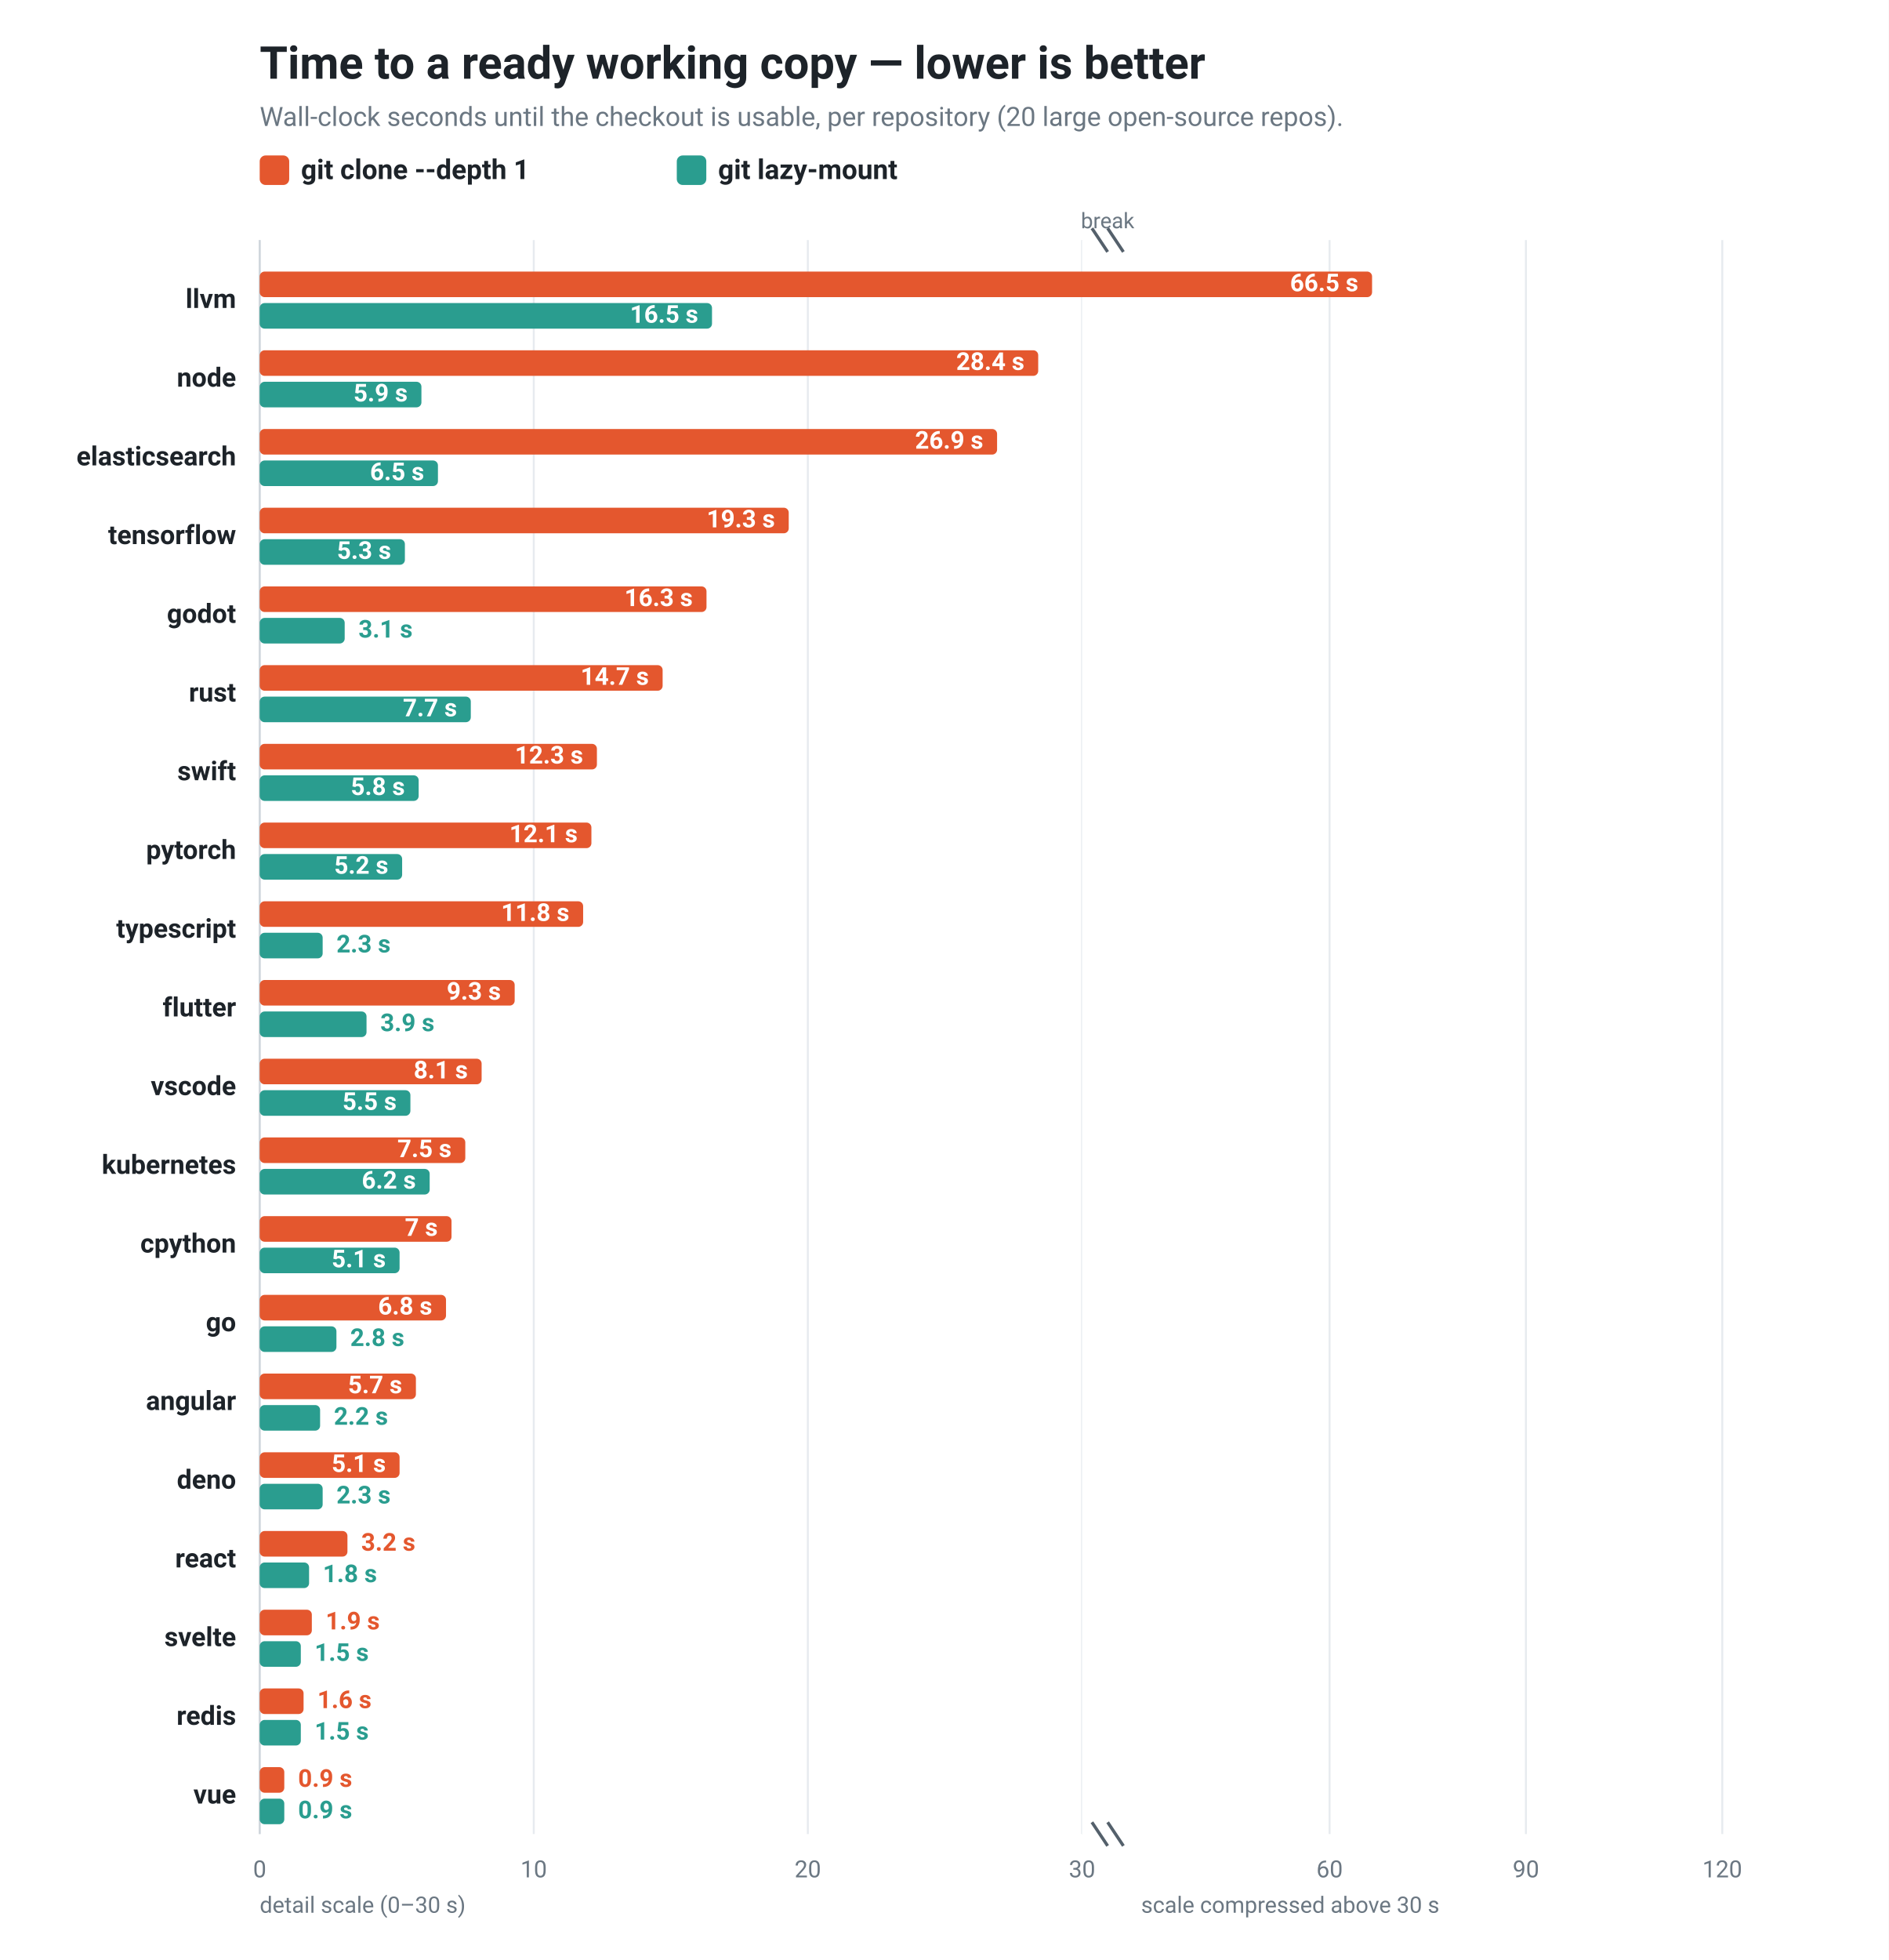
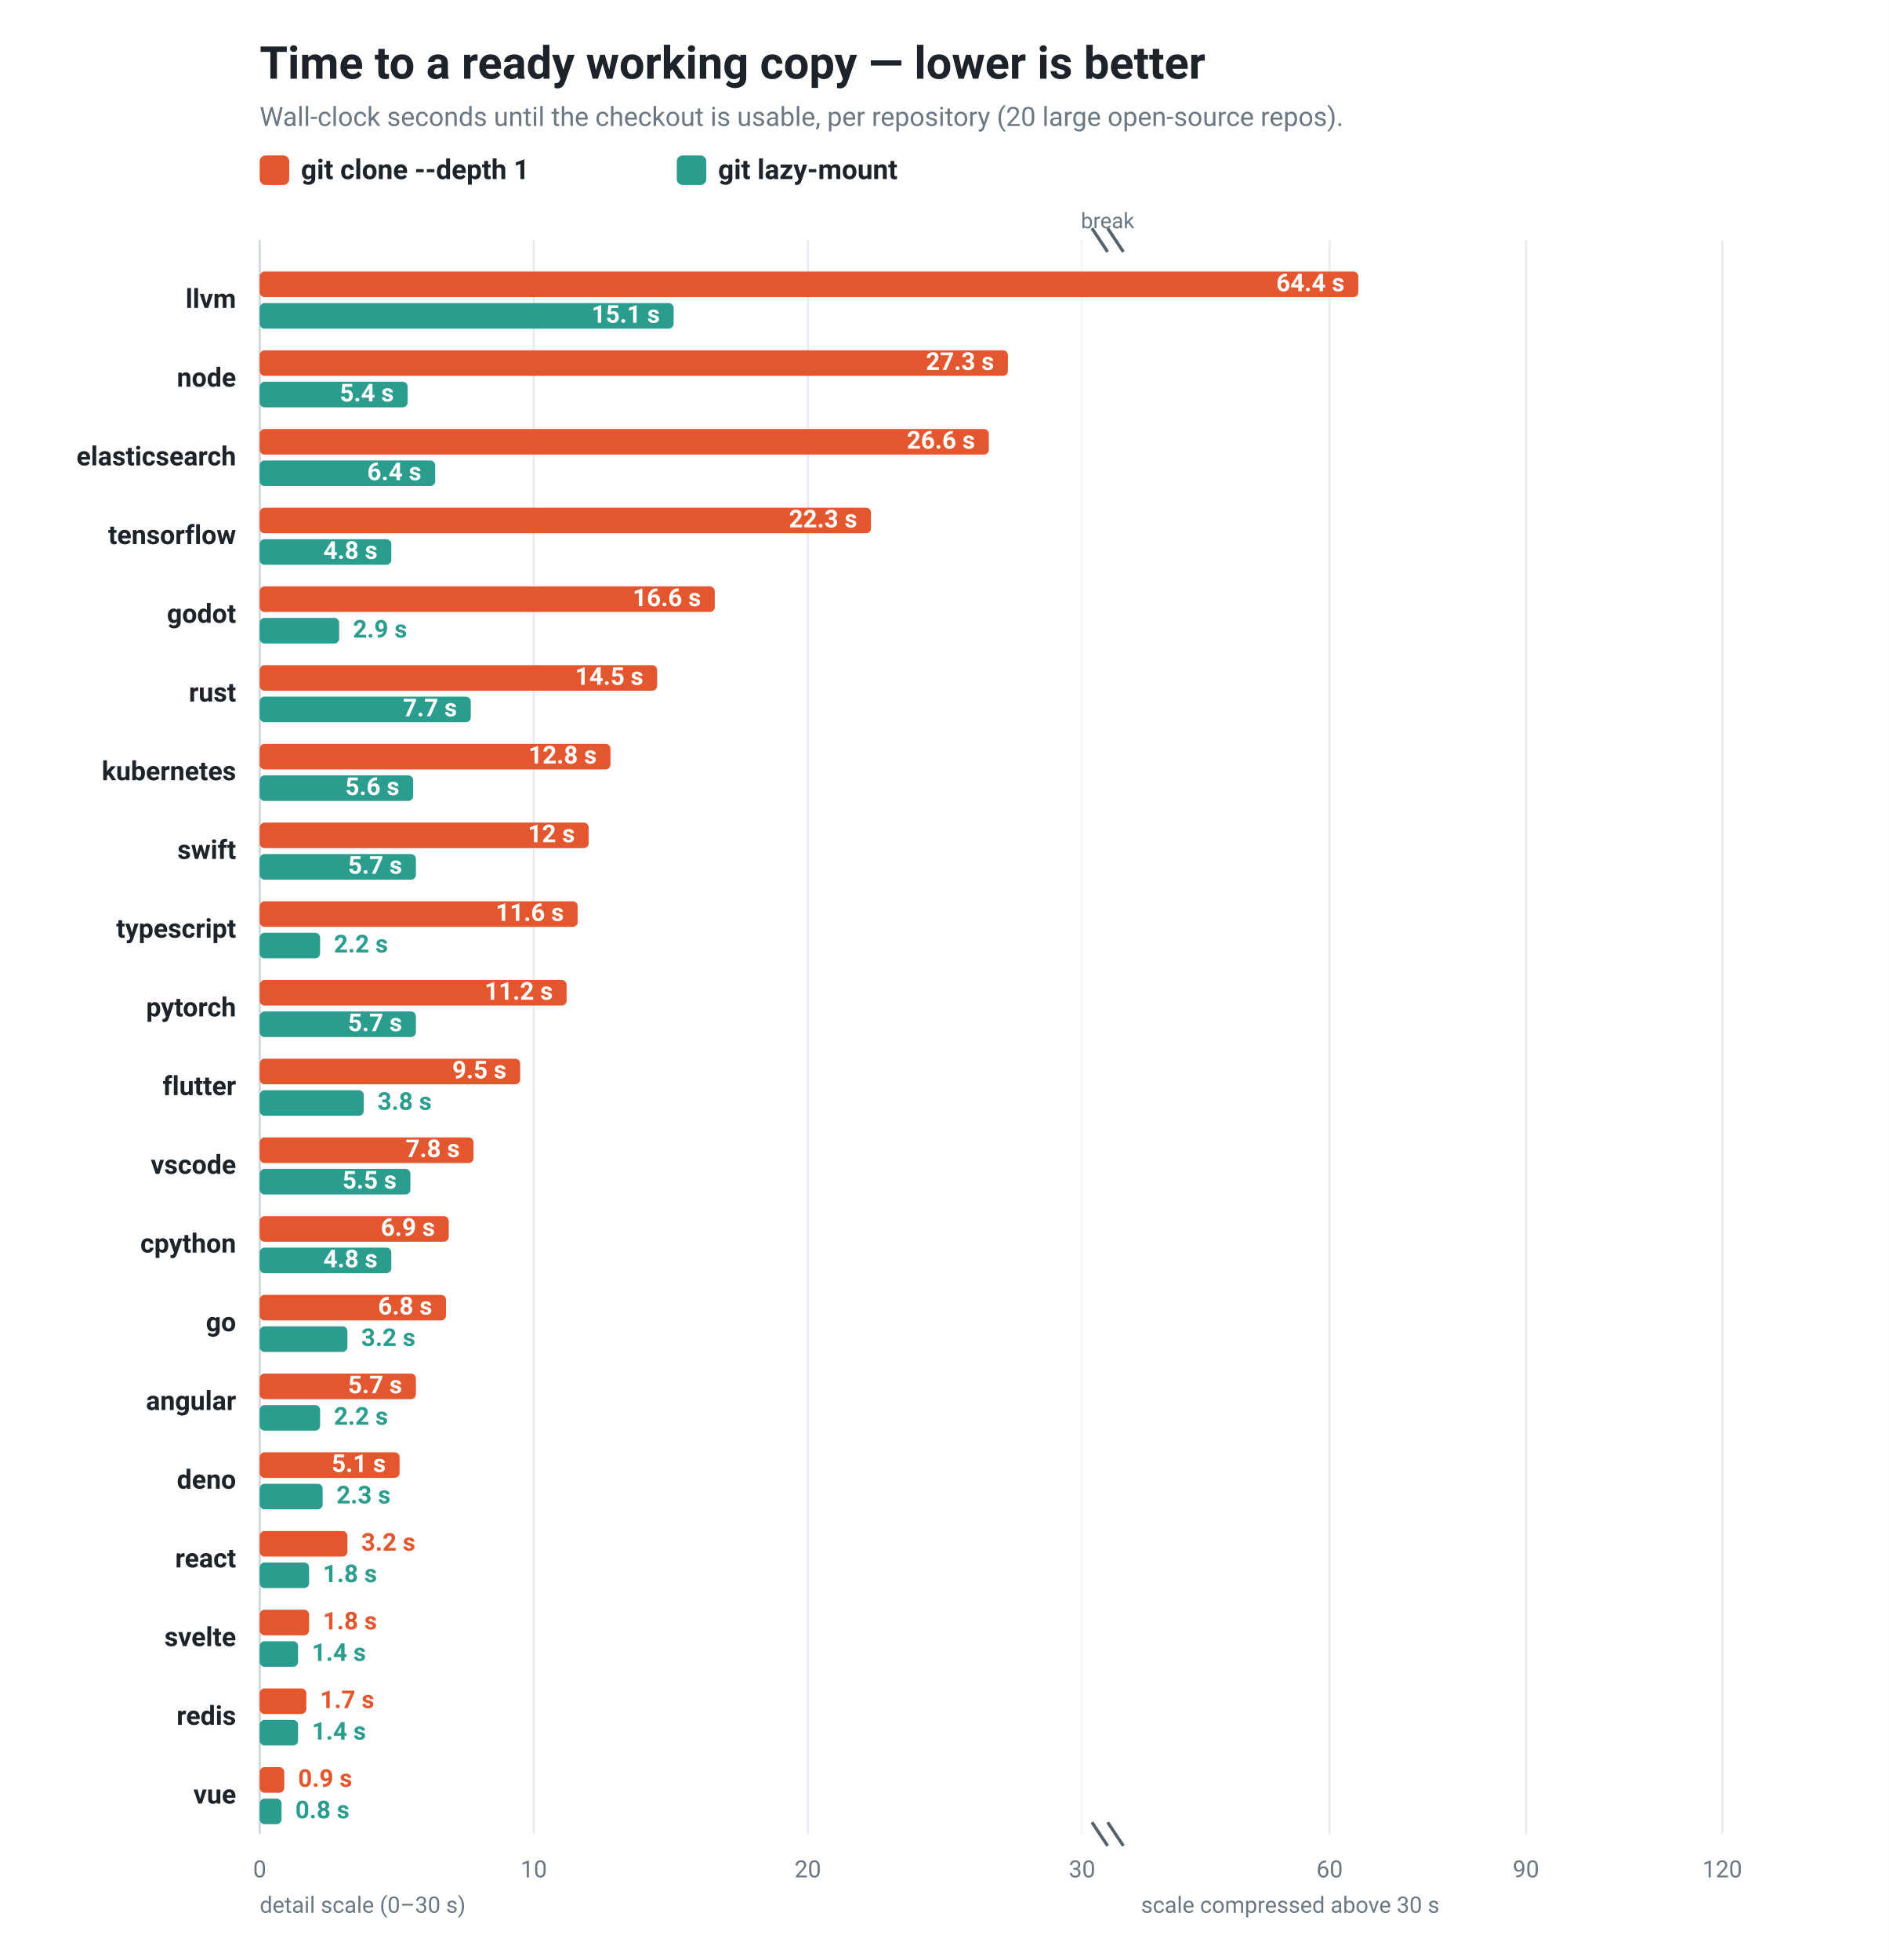
<svg xmlns="http://www.w3.org/2000/svg" width="960" height="996" viewBox="0 0 960 996" font-family="-apple-system,BlinkMacSystemFont,'Segoe UI',Roboto,Helvetica,Arial,sans-serif">
  <rect width="960" height="996" fill="#ffffff" />
  <text x="132" y="40" font-size="23" font-weight="700" fill="#1d2329">Time to a ready working copy — lower is better</text>
  <text x="132" y="64" font-size="13.5" fill="#6b7782">Wall-clock seconds until the checkout is usable, per repository (20 large open-source repos).</text>
  <rect x="132" y="79" width="15" height="15" rx="3" fill="#e4572e" />
  <text x="153" y="91" font-size="14" font-weight="600" fill="#1d2329">git clone --depth 1</text>
  <rect x="344" y="79" width="15" height="15" rx="3" fill="#2a9d8f" />
  <text x="365" y="91" font-size="14" font-weight="600" fill="#1d2329">git lazy-mount</text>
  <line x1="132.0" y1="122" x2="132.0" y2="932" stroke="#e7ebef" stroke-width="1" />
  <text x="132.0" y="954" font-size="12" fill="#6b7782" text-anchor="middle">0</text>
  <line x1="271.3" y1="122" x2="271.3" y2="932" stroke="#e7ebef" stroke-width="1" />
  <text x="271.3" y="954" font-size="12" fill="#6b7782" text-anchor="middle">10</text>
  <line x1="410.6" y1="122" x2="410.6" y2="932" stroke="#e7ebef" stroke-width="1" />
  <text x="410.6" y="954" font-size="12" fill="#6b7782" text-anchor="middle">20</text>
  <line x1="550.0" y1="122" x2="550.0" y2="932" stroke="#e7ebef" stroke-width="1" />
  <text x="550.0" y="954" font-size="12" fill="#6b7782" text-anchor="middle">30</text>
  <line x1="675.8" y1="122" x2="675.8" y2="932" stroke="#e7ebef" stroke-width="1" />
  <text x="675.8" y="954" font-size="12" fill="#6b7782" text-anchor="middle">60</text>
  <line x1="775.6" y1="122" x2="775.6" y2="932" stroke="#e7ebef" stroke-width="1" />
  <text x="775.6" y="954" font-size="12" fill="#6b7782" text-anchor="middle">90</text>
  <line x1="875.4" y1="122" x2="875.4" y2="932" stroke="#e7ebef" stroke-width="1" />
  <text x="875.4" y="954" font-size="12" fill="#6b7782" text-anchor="middle">120</text>
  <line x1="132.0" y1="122" x2="132.0" y2="932" stroke="#cfd6dc" stroke-width="1" />
  <rect x="550.0" y="122" width="26" height="810" fill="#ffffff" />
  <path d="M555.0 116 l8 12 M563.0 116 l8 12" stroke="#54606b" stroke-width="1.6" fill="none" />
  <path d="M555.0 926 l8 12 M563.0 926 l8 12" stroke="#54606b" stroke-width="1.6" fill="none" />
  <text x="563.0" y="116" font-size="11" fill="#6b7782" text-anchor="middle">break</text>
  <text x="580.0" y="972" font-size="11.5" fill="#6b7782">scale compressed above 30 s</text>
  <text x="132" y="972" font-size="11.5" fill="#6b7782">detail scale (0–30 s)</text>
  <text x="120" y="156.5" font-size="13.5" font-weight="600" fill="#1d2329" text-anchor="end">llvm</text>
-   <rect x="132" y="138" width="565.4" height="13" rx="2.5" fill="#e4572e" />
-   <text x="690.4" y="148.0" font-size="12.5" font-weight="700" fill="#ffffff" text-anchor="end">66.5 s</text>
-   <rect x="132" y="154" width="229.9" height="13" rx="2.5" fill="#2a9d8f" />
-   <text x="354.9" y="164.0" font-size="12.5" font-weight="700" fill="#ffffff" text-anchor="end">16.5 s</text>
+   <rect x="132" y="138" width="558.4" height="13" rx="2.5" fill="#e4572e" />
+   <text x="683.4" y="148.0" font-size="12.5" font-weight="700" fill="#ffffff" text-anchor="end">64.4 s</text>
+   <rect x="132" y="154" width="210.4" height="13" rx="2.5" fill="#2a9d8f" />
+   <text x="335.4" y="164.0" font-size="12.5" font-weight="700" fill="#ffffff" text-anchor="end">15.1 s</text>
  <text x="120" y="196.5" font-size="13.5" font-weight="600" fill="#1d2329" text-anchor="end">node</text>
-   <rect x="132" y="178" width="395.7" height="13" rx="2.5" fill="#e4572e" />
-   <text x="520.7" y="188.0" font-size="12.5" font-weight="700" fill="#ffffff" text-anchor="end">28.4 s</text>
-   <rect x="132" y="194" width="82.2" height="13" rx="2.5" fill="#2a9d8f" />
-   <text x="207.2" y="204.0" font-size="12.5" font-weight="700" fill="#ffffff" text-anchor="end">5.9 s</text>
+   <rect x="132" y="178" width="380.3" height="13" rx="2.5" fill="#e4572e" />
+   <text x="505.3" y="188.0" font-size="12.5" font-weight="700" fill="#ffffff" text-anchor="end">27.3 s</text>
+   <rect x="132" y="194" width="75.2" height="13" rx="2.5" fill="#2a9d8f" />
+   <text x="200.2" y="204.0" font-size="12.5" font-weight="700" fill="#ffffff" text-anchor="end">5.4 s</text>
  <text x="120" y="236.5" font-size="13.5" font-weight="600" fill="#1d2329" text-anchor="end">elasticsearch</text>
-   <rect x="132" y="218" width="374.8" height="13" rx="2.5" fill="#e4572e" />
-   <text x="499.8" y="228.0" font-size="12.5" font-weight="700" fill="#ffffff" text-anchor="end">26.9 s</text>
-   <rect x="132" y="234" width="90.6" height="13" rx="2.5" fill="#2a9d8f" />
-   <text x="215.6" y="244.0" font-size="12.5" font-weight="700" fill="#ffffff" text-anchor="end">6.5 s</text>
+   <rect x="132" y="218" width="370.6" height="13" rx="2.5" fill="#e4572e" />
+   <text x="495.6" y="228.0" font-size="12.5" font-weight="700" fill="#ffffff" text-anchor="end">26.6 s</text>
+   <rect x="132" y="234" width="89.2" height="13" rx="2.5" fill="#2a9d8f" />
+   <text x="214.2" y="244.0" font-size="12.5" font-weight="700" fill="#ffffff" text-anchor="end">6.4 s</text>
  <text x="120" y="276.5" font-size="13.5" font-weight="600" fill="#1d2329" text-anchor="end">tensorflow</text>
-   <rect x="132" y="258" width="268.9" height="13" rx="2.5" fill="#e4572e" />
-   <text x="393.9" y="268.0" font-size="12.5" font-weight="700" fill="#ffffff" text-anchor="end">19.3 s</text>
-   <rect x="132" y="274" width="73.8" height="13" rx="2.5" fill="#2a9d8f" />
-   <text x="198.8" y="284.0" font-size="12.5" font-weight="700" fill="#ffffff" text-anchor="end">5.3 s</text>
+   <rect x="132" y="258" width="310.7" height="13" rx="2.5" fill="#e4572e" />
+   <text x="435.7" y="268.0" font-size="12.5" font-weight="700" fill="#ffffff" text-anchor="end">22.3 s</text>
+   <rect x="132" y="274" width="66.9" height="13" rx="2.5" fill="#2a9d8f" />
+   <text x="191.9" y="284.0" font-size="12.5" font-weight="700" fill="#ffffff" text-anchor="end">4.8 s</text>
  <text x="120" y="316.5" font-size="13.5" font-weight="600" fill="#1d2329" text-anchor="end">godot</text>
-   <rect x="132" y="298" width="227.1" height="13" rx="2.5" fill="#e4572e" />
-   <text x="352.1" y="308.0" font-size="12.5" font-weight="700" fill="#ffffff" text-anchor="end">16.3 s</text>
-   <rect x="132" y="314" width="43.2" height="13" rx="2.5" fill="#2a9d8f" />
-   <text x="182.2" y="324.0" font-size="12.5" font-weight="700" fill="#2a9d8f" text-anchor="start">3.1 s</text>
+   <rect x="132" y="298" width="231.3" height="13" rx="2.5" fill="#e4572e" />
+   <text x="356.3" y="308.0" font-size="12.5" font-weight="700" fill="#ffffff" text-anchor="end">16.6 s</text>
+   <rect x="132" y="314" width="40.4" height="13" rx="2.5" fill="#2a9d8f" />
+   <text x="179.4" y="324.0" font-size="12.5" font-weight="700" fill="#2a9d8f" text-anchor="start">2.9 s</text>
  <text x="120" y="356.5" font-size="13.5" font-weight="600" fill="#1d2329" text-anchor="end">rust</text>
-   <rect x="132" y="338" width="204.8" height="13" rx="2.5" fill="#e4572e" />
-   <text x="329.8" y="348.0" font-size="12.5" font-weight="700" fill="#ffffff" text-anchor="end">14.7 s</text>
+   <rect x="132" y="338" width="202.0" height="13" rx="2.5" fill="#e4572e" />
+   <text x="327.0" y="348.0" font-size="12.5" font-weight="700" fill="#ffffff" text-anchor="end">14.5 s</text>
  <rect x="132" y="354" width="107.3" height="13" rx="2.5" fill="#2a9d8f" />
  <text x="232.3" y="364.0" font-size="12.5" font-weight="700" fill="#ffffff" text-anchor="end">7.7 s</text>
-   <text x="120" y="396.5" font-size="13.5" font-weight="600" fill="#1d2329" text-anchor="end">swift</text>
-   <rect x="132" y="378" width="171.4" height="13" rx="2.5" fill="#e4572e" />
-   <text x="296.4" y="388.0" font-size="12.5" font-weight="700" fill="#ffffff" text-anchor="end">12.3 s</text>
-   <rect x="132" y="394" width="80.8" height="13" rx="2.5" fill="#2a9d8f" />
-   <text x="205.8" y="404.0" font-size="12.5" font-weight="700" fill="#ffffff" text-anchor="end">5.8 s</text>
-   <text x="120" y="436.5" font-size="13.5" font-weight="600" fill="#1d2329" text-anchor="end">pytorch</text>
-   <rect x="132" y="418" width="168.6" height="13" rx="2.5" fill="#e4572e" />
-   <text x="293.6" y="428.0" font-size="12.5" font-weight="700" fill="#ffffff" text-anchor="end">12.1 s</text>
-   <rect x="132" y="434" width="72.4" height="13" rx="2.5" fill="#2a9d8f" />
-   <text x="197.4" y="444.0" font-size="12.5" font-weight="700" fill="#ffffff" text-anchor="end">5.2 s</text>
+   <text x="120" y="396.5" font-size="13.5" font-weight="600" fill="#1d2329" text-anchor="end">kubernetes</text>
+   <rect x="132" y="378" width="178.3" height="13" rx="2.5" fill="#e4572e" />
+   <text x="303.3" y="388.0" font-size="12.5" font-weight="700" fill="#ffffff" text-anchor="end">12.8 s</text>
+   <rect x="132" y="394" width="78.0" height="13" rx="2.5" fill="#2a9d8f" />
+   <text x="203.0" y="404.0" font-size="12.5" font-weight="700" fill="#ffffff" text-anchor="end">5.6 s</text>
+   <text x="120" y="436.5" font-size="13.5" font-weight="600" fill="#1d2329" text-anchor="end">swift</text>
+   <rect x="132" y="418" width="167.2" height="13" rx="2.5" fill="#e4572e" />
+   <text x="292.2" y="428.0" font-size="12.5" font-weight="700" fill="#ffffff" text-anchor="end">12 s</text>
+   <rect x="132" y="434" width="79.4" height="13" rx="2.5" fill="#2a9d8f" />
+   <text x="204.4" y="444.0" font-size="12.5" font-weight="700" fill="#ffffff" text-anchor="end">5.7 s</text>
  <text x="120" y="476.5" font-size="13.5" font-weight="600" fill="#1d2329" text-anchor="end">typescript</text>
-   <rect x="132" y="458" width="164.4" height="13" rx="2.5" fill="#e4572e" />
-   <text x="289.4" y="468.0" font-size="12.5" font-weight="700" fill="#ffffff" text-anchor="end">11.8 s</text>
-   <rect x="132" y="474" width="32.0" height="13" rx="2.5" fill="#2a9d8f" />
-   <text x="171.0" y="484.0" font-size="12.5" font-weight="700" fill="#2a9d8f" text-anchor="start">2.3 s</text>
-   <text x="120" y="516.5" font-size="13.5" font-weight="600" fill="#1d2329" text-anchor="end">flutter</text>
-   <rect x="132" y="498" width="129.6" height="13" rx="2.5" fill="#e4572e" />
-   <text x="254.6" y="508.0" font-size="12.5" font-weight="700" fill="#ffffff" text-anchor="end">9.3 s</text>
-   <rect x="132" y="514" width="54.3" height="13" rx="2.5" fill="#2a9d8f" />
-   <text x="193.3" y="524.0" font-size="12.5" font-weight="700" fill="#2a9d8f" text-anchor="start">3.9 s</text>
-   <text x="120" y="556.5" font-size="13.5" font-weight="600" fill="#1d2329" text-anchor="end">vscode</text>
-   <rect x="132" y="538" width="112.8" height="13" rx="2.5" fill="#e4572e" />
-   <text x="237.8" y="548.0" font-size="12.5" font-weight="700" fill="#ffffff" text-anchor="end">8.1 s</text>
-   <rect x="132" y="554" width="76.6" height="13" rx="2.5" fill="#2a9d8f" />
-   <text x="201.6" y="564.0" font-size="12.5" font-weight="700" fill="#ffffff" text-anchor="end">5.5 s</text>
-   <text x="120" y="596.5" font-size="13.5" font-weight="600" fill="#1d2329" text-anchor="end">kubernetes</text>
-   <rect x="132" y="578" width="104.5" height="13" rx="2.5" fill="#e4572e" />
-   <text x="229.5" y="588.0" font-size="12.5" font-weight="700" fill="#ffffff" text-anchor="end">7.5 s</text>
-   <rect x="132" y="594" width="86.4" height="13" rx="2.5" fill="#2a9d8f" />
-   <text x="211.4" y="604.0" font-size="12.5" font-weight="700" fill="#ffffff" text-anchor="end">6.2 s</text>
+   <rect x="132" y="458" width="161.6" height="13" rx="2.5" fill="#e4572e" />
+   <text x="286.6" y="468.0" font-size="12.5" font-weight="700" fill="#ffffff" text-anchor="end">11.6 s</text>
+   <rect x="132" y="474" width="30.7" height="13" rx="2.5" fill="#2a9d8f" />
+   <text x="169.7" y="484.0" font-size="12.5" font-weight="700" fill="#2a9d8f" text-anchor="start">2.2 s</text>
+   <text x="120" y="516.5" font-size="13.5" font-weight="600" fill="#1d2329" text-anchor="end">pytorch</text>
+   <rect x="132" y="498" width="156.0" height="13" rx="2.5" fill="#e4572e" />
+   <text x="281.0" y="508.0" font-size="12.5" font-weight="700" fill="#ffffff" text-anchor="end">11.2 s</text>
+   <rect x="132" y="514" width="79.4" height="13" rx="2.5" fill="#2a9d8f" />
+   <text x="204.4" y="524.0" font-size="12.5" font-weight="700" fill="#ffffff" text-anchor="end">5.7 s</text>
+   <text x="120" y="556.5" font-size="13.5" font-weight="600" fill="#1d2329" text-anchor="end">flutter</text>
+   <rect x="132" y="538" width="132.4" height="13" rx="2.5" fill="#e4572e" />
+   <text x="257.4" y="548.0" font-size="12.5" font-weight="700" fill="#ffffff" text-anchor="end">9.5 s</text>
+   <rect x="132" y="554" width="52.9" height="13" rx="2.5" fill="#2a9d8f" />
+   <text x="191.9" y="564.0" font-size="12.5" font-weight="700" fill="#2a9d8f" text-anchor="start">3.8 s</text>
+   <text x="120" y="596.5" font-size="13.5" font-weight="600" fill="#1d2329" text-anchor="end">vscode</text>
+   <rect x="132" y="578" width="108.7" height="13" rx="2.5" fill="#e4572e" />
+   <text x="233.7" y="588.0" font-size="12.5" font-weight="700" fill="#ffffff" text-anchor="end">7.8 s</text>
+   <rect x="132" y="594" width="76.6" height="13" rx="2.5" fill="#2a9d8f" />
+   <text x="201.6" y="604.0" font-size="12.5" font-weight="700" fill="#ffffff" text-anchor="end">5.5 s</text>
  <text x="120" y="636.5" font-size="13.5" font-weight="600" fill="#1d2329" text-anchor="end">cpython</text>
-   <rect x="132" y="618" width="97.5" height="13" rx="2.5" fill="#e4572e" />
-   <text x="222.5" y="628.0" font-size="12.5" font-weight="700" fill="#ffffff" text-anchor="end">7 s</text>
-   <rect x="132" y="634" width="71.1" height="13" rx="2.5" fill="#2a9d8f" />
-   <text x="196.1" y="644.0" font-size="12.5" font-weight="700" fill="#ffffff" text-anchor="end">5.1 s</text>
+   <rect x="132" y="618" width="96.1" height="13" rx="2.5" fill="#e4572e" />
+   <text x="221.1" y="628.0" font-size="12.5" font-weight="700" fill="#ffffff" text-anchor="end">6.9 s</text>
+   <rect x="132" y="634" width="66.9" height="13" rx="2.5" fill="#2a9d8f" />
+   <text x="191.9" y="644.0" font-size="12.5" font-weight="700" fill="#ffffff" text-anchor="end">4.8 s</text>
  <text x="120" y="676.5" font-size="13.5" font-weight="600" fill="#1d2329" text-anchor="end">go</text>
  <rect x="132" y="658" width="94.7" height="13" rx="2.5" fill="#e4572e" />
  <text x="219.7" y="668.0" font-size="12.5" font-weight="700" fill="#ffffff" text-anchor="end">6.8 s</text>
-   <rect x="132" y="674" width="39.0" height="13" rx="2.5" fill="#2a9d8f" />
-   <text x="178.0" y="684.0" font-size="12.5" font-weight="700" fill="#2a9d8f" text-anchor="start">2.8 s</text>
+   <rect x="132" y="674" width="44.6" height="13" rx="2.5" fill="#2a9d8f" />
+   <text x="183.6" y="684.0" font-size="12.5" font-weight="700" fill="#2a9d8f" text-anchor="start">3.2 s</text>
  <text x="120" y="716.5" font-size="13.5" font-weight="600" fill="#1d2329" text-anchor="end">angular</text>
  <rect x="132" y="698" width="79.4" height="13" rx="2.5" fill="#e4572e" />
  <text x="204.4" y="708.0" font-size="12.5" font-weight="700" fill="#ffffff" text-anchor="end">5.7 s</text>
  <rect x="132" y="714" width="30.7" height="13" rx="2.5" fill="#2a9d8f" />
  <text x="169.7" y="724.0" font-size="12.5" font-weight="700" fill="#2a9d8f" text-anchor="start">2.2 s</text>
  <text x="120" y="756.5" font-size="13.5" font-weight="600" fill="#1d2329" text-anchor="end">deno</text>
  <rect x="132" y="738" width="71.1" height="13" rx="2.5" fill="#e4572e" />
  <text x="196.1" y="748.0" font-size="12.5" font-weight="700" fill="#ffffff" text-anchor="end">5.1 s</text>
  <rect x="132" y="754" width="32.0" height="13" rx="2.5" fill="#2a9d8f" />
  <text x="171.0" y="764.0" font-size="12.5" font-weight="700" fill="#2a9d8f" text-anchor="start">2.3 s</text>
  <text x="120" y="796.5" font-size="13.5" font-weight="600" fill="#1d2329" text-anchor="end">react</text>
  <rect x="132" y="778" width="44.6" height="13" rx="2.5" fill="#e4572e" />
  <text x="183.6" y="788.0" font-size="12.5" font-weight="700" fill="#e4572e" text-anchor="start">3.2 s</text>
  <rect x="132" y="794" width="25.1" height="13" rx="2.5" fill="#2a9d8f" />
  <text x="164.1" y="804.0" font-size="12.5" font-weight="700" fill="#2a9d8f" text-anchor="start">1.8 s</text>
  <text x="120" y="836.5" font-size="13.5" font-weight="600" fill="#1d2329" text-anchor="end">svelte</text>
-   <rect x="132" y="818" width="26.5" height="13" rx="2.5" fill="#e4572e" />
-   <text x="165.5" y="828.0" font-size="12.5" font-weight="700" fill="#e4572e" text-anchor="start">1.9 s</text>
-   <rect x="132" y="834" width="20.9" height="13" rx="2.5" fill="#2a9d8f" />
-   <text x="159.9" y="844.0" font-size="12.5" font-weight="700" fill="#2a9d8f" text-anchor="start">1.5 s</text>
+   <rect x="132" y="818" width="25.1" height="13" rx="2.5" fill="#e4572e" />
+   <text x="164.1" y="828.0" font-size="12.5" font-weight="700" fill="#e4572e" text-anchor="start">1.8 s</text>
+   <rect x="132" y="834" width="19.5" height="13" rx="2.5" fill="#2a9d8f" />
+   <text x="158.5" y="844.0" font-size="12.5" font-weight="700" fill="#2a9d8f" text-anchor="start">1.4 s</text>
  <text x="120" y="876.5" font-size="13.5" font-weight="600" fill="#1d2329" text-anchor="end">redis</text>
-   <rect x="132" y="858" width="22.3" height="13" rx="2.5" fill="#e4572e" />
-   <text x="161.3" y="868.0" font-size="12.5" font-weight="700" fill="#e4572e" text-anchor="start">1.6 s</text>
-   <rect x="132" y="874" width="20.9" height="13" rx="2.5" fill="#2a9d8f" />
-   <text x="159.9" y="884.0" font-size="12.5" font-weight="700" fill="#2a9d8f" text-anchor="start">1.5 s</text>
+   <rect x="132" y="858" width="23.7" height="13" rx="2.5" fill="#e4572e" />
+   <text x="162.7" y="868.0" font-size="12.5" font-weight="700" fill="#e4572e" text-anchor="start">1.7 s</text>
+   <rect x="132" y="874" width="19.5" height="13" rx="2.5" fill="#2a9d8f" />
+   <text x="158.5" y="884.0" font-size="12.5" font-weight="700" fill="#2a9d8f" text-anchor="start">1.4 s</text>
  <text x="120" y="916.5" font-size="13.5" font-weight="600" fill="#1d2329" text-anchor="end">vue</text>
  <rect x="132" y="898" width="12.5" height="13" rx="2.5" fill="#e4572e" />
  <text x="151.5" y="908.0" font-size="12.5" font-weight="700" fill="#e4572e" text-anchor="start">0.9 s</text>
-   <rect x="132" y="914" width="12.5" height="13" rx="2.5" fill="#2a9d8f" />
-   <text x="151.5" y="924.0" font-size="12.5" font-weight="700" fill="#2a9d8f" text-anchor="start">0.9 s</text>
+   <rect x="132" y="914" width="11.1" height="13" rx="2.5" fill="#2a9d8f" />
+   <text x="150.1" y="924.0" font-size="12.5" font-weight="700" fill="#2a9d8f" text-anchor="start">0.8 s</text>
</svg>
